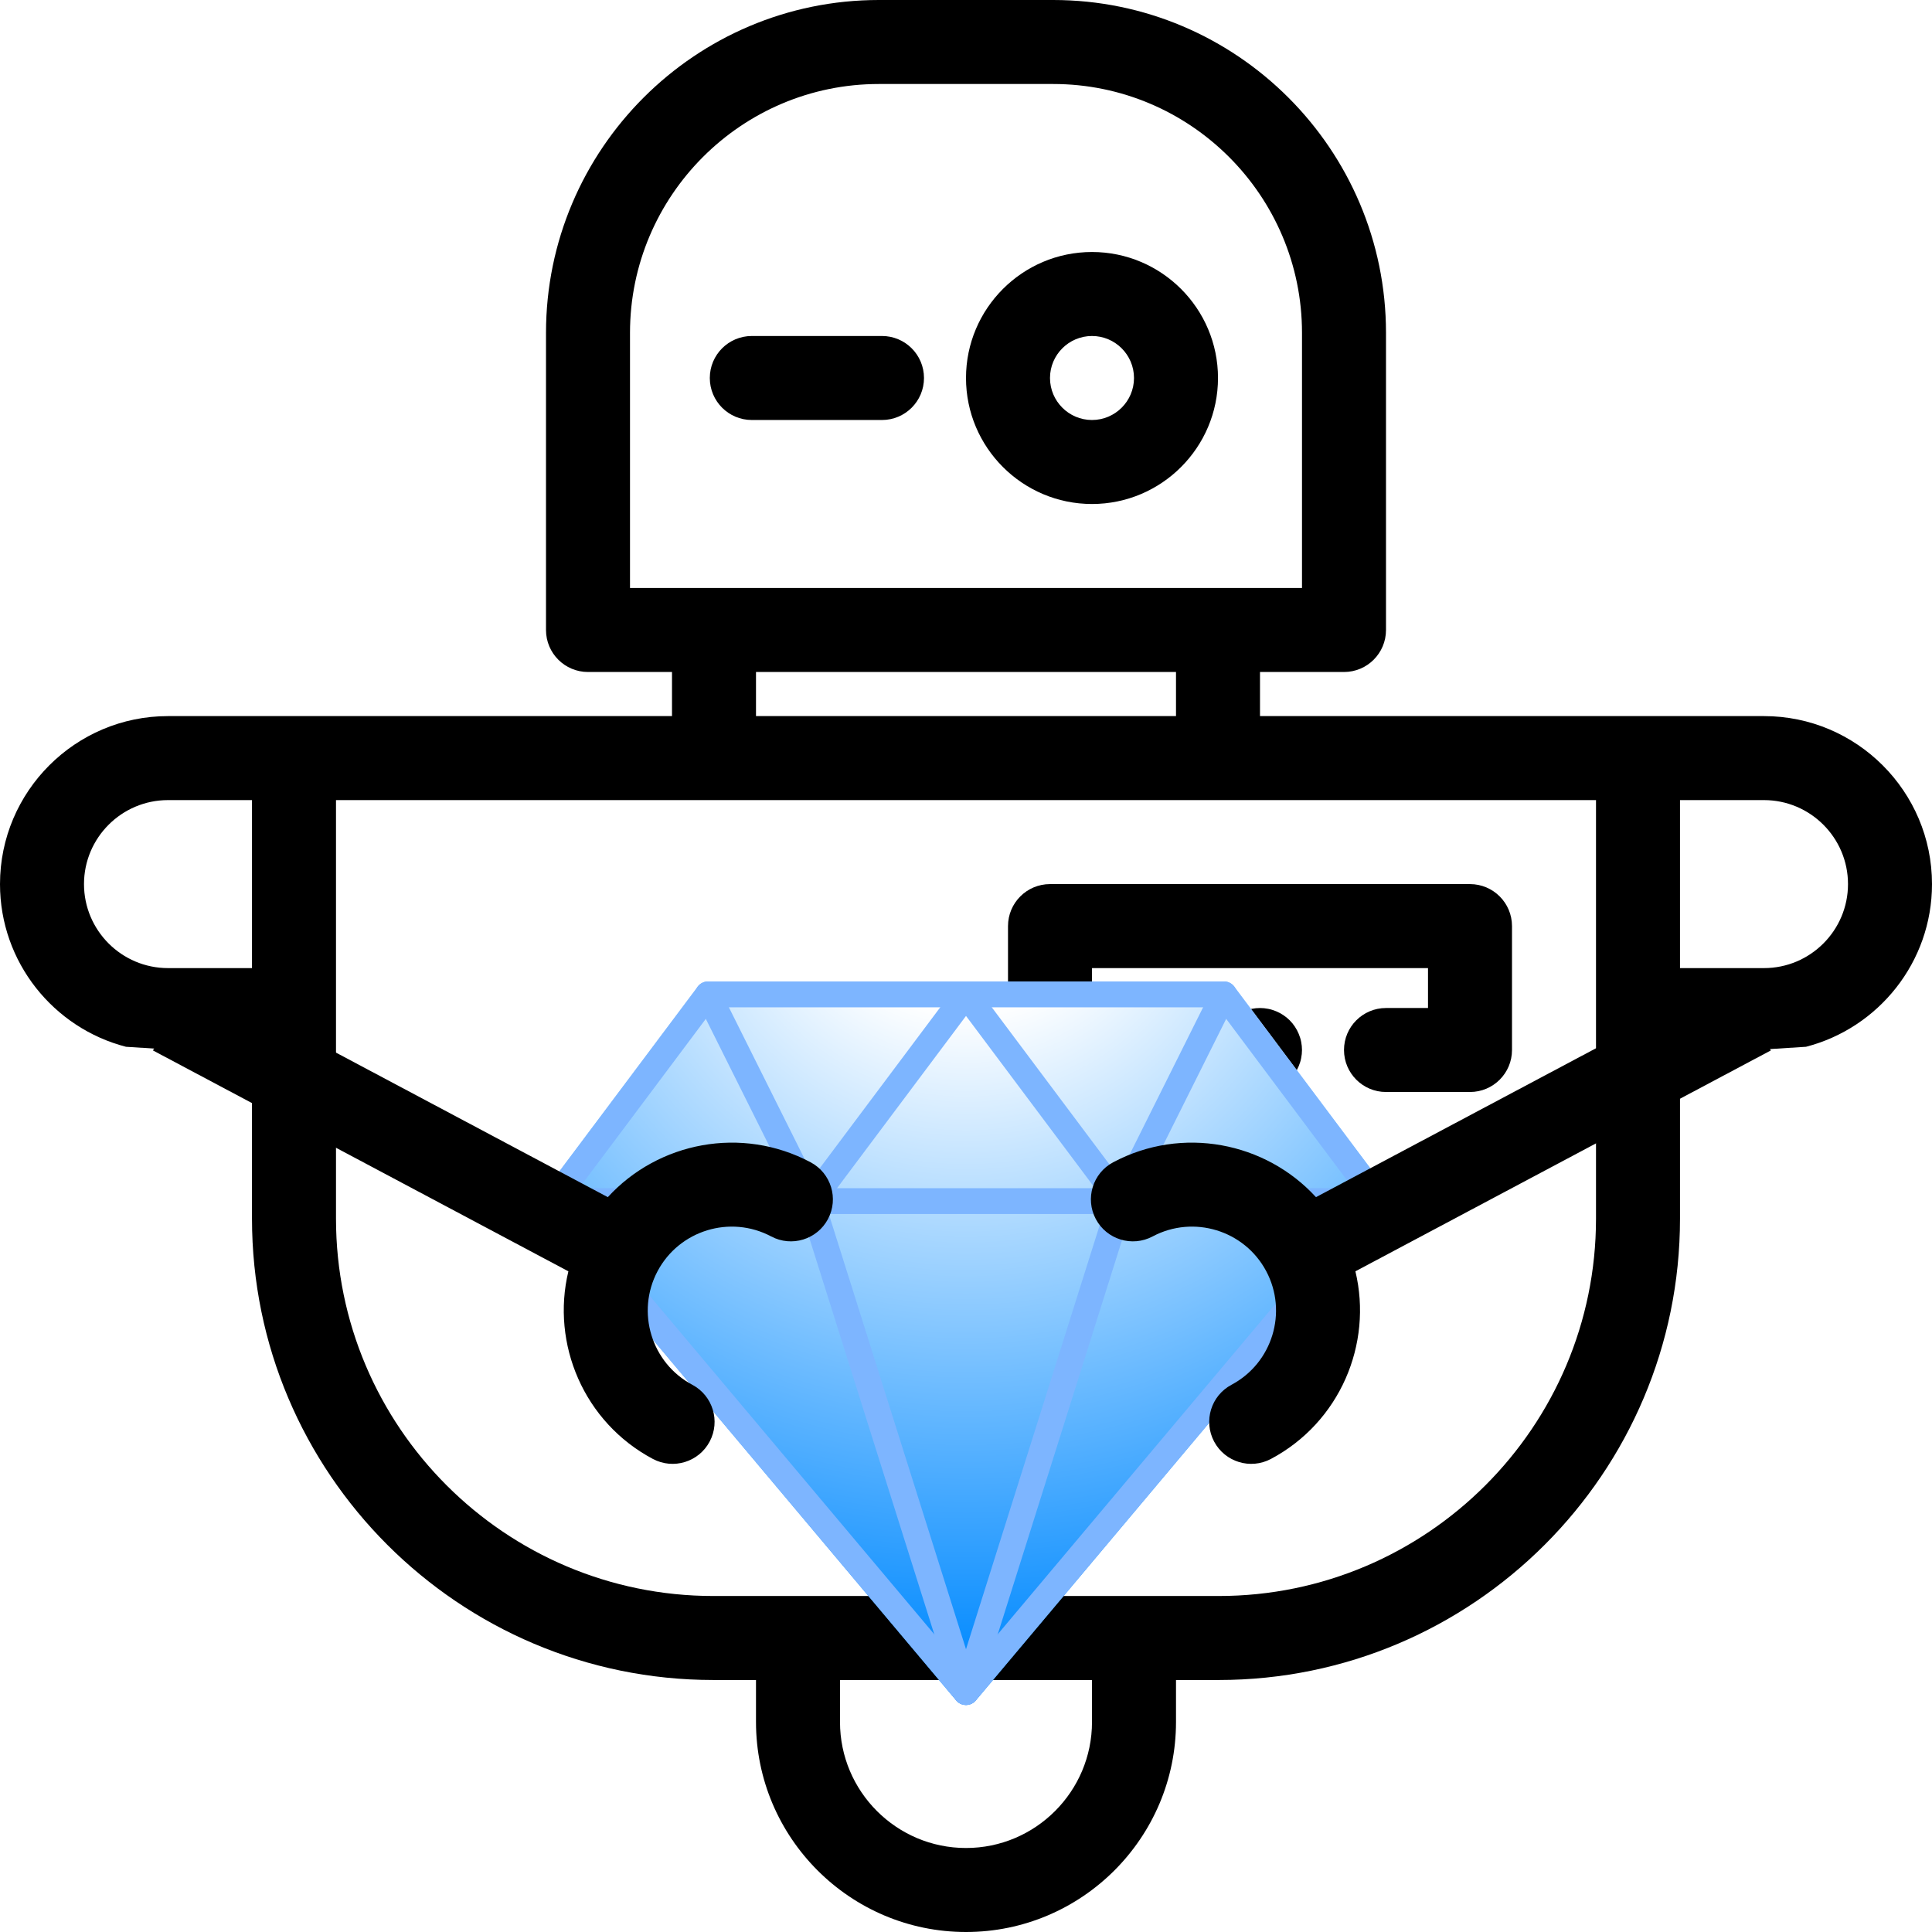
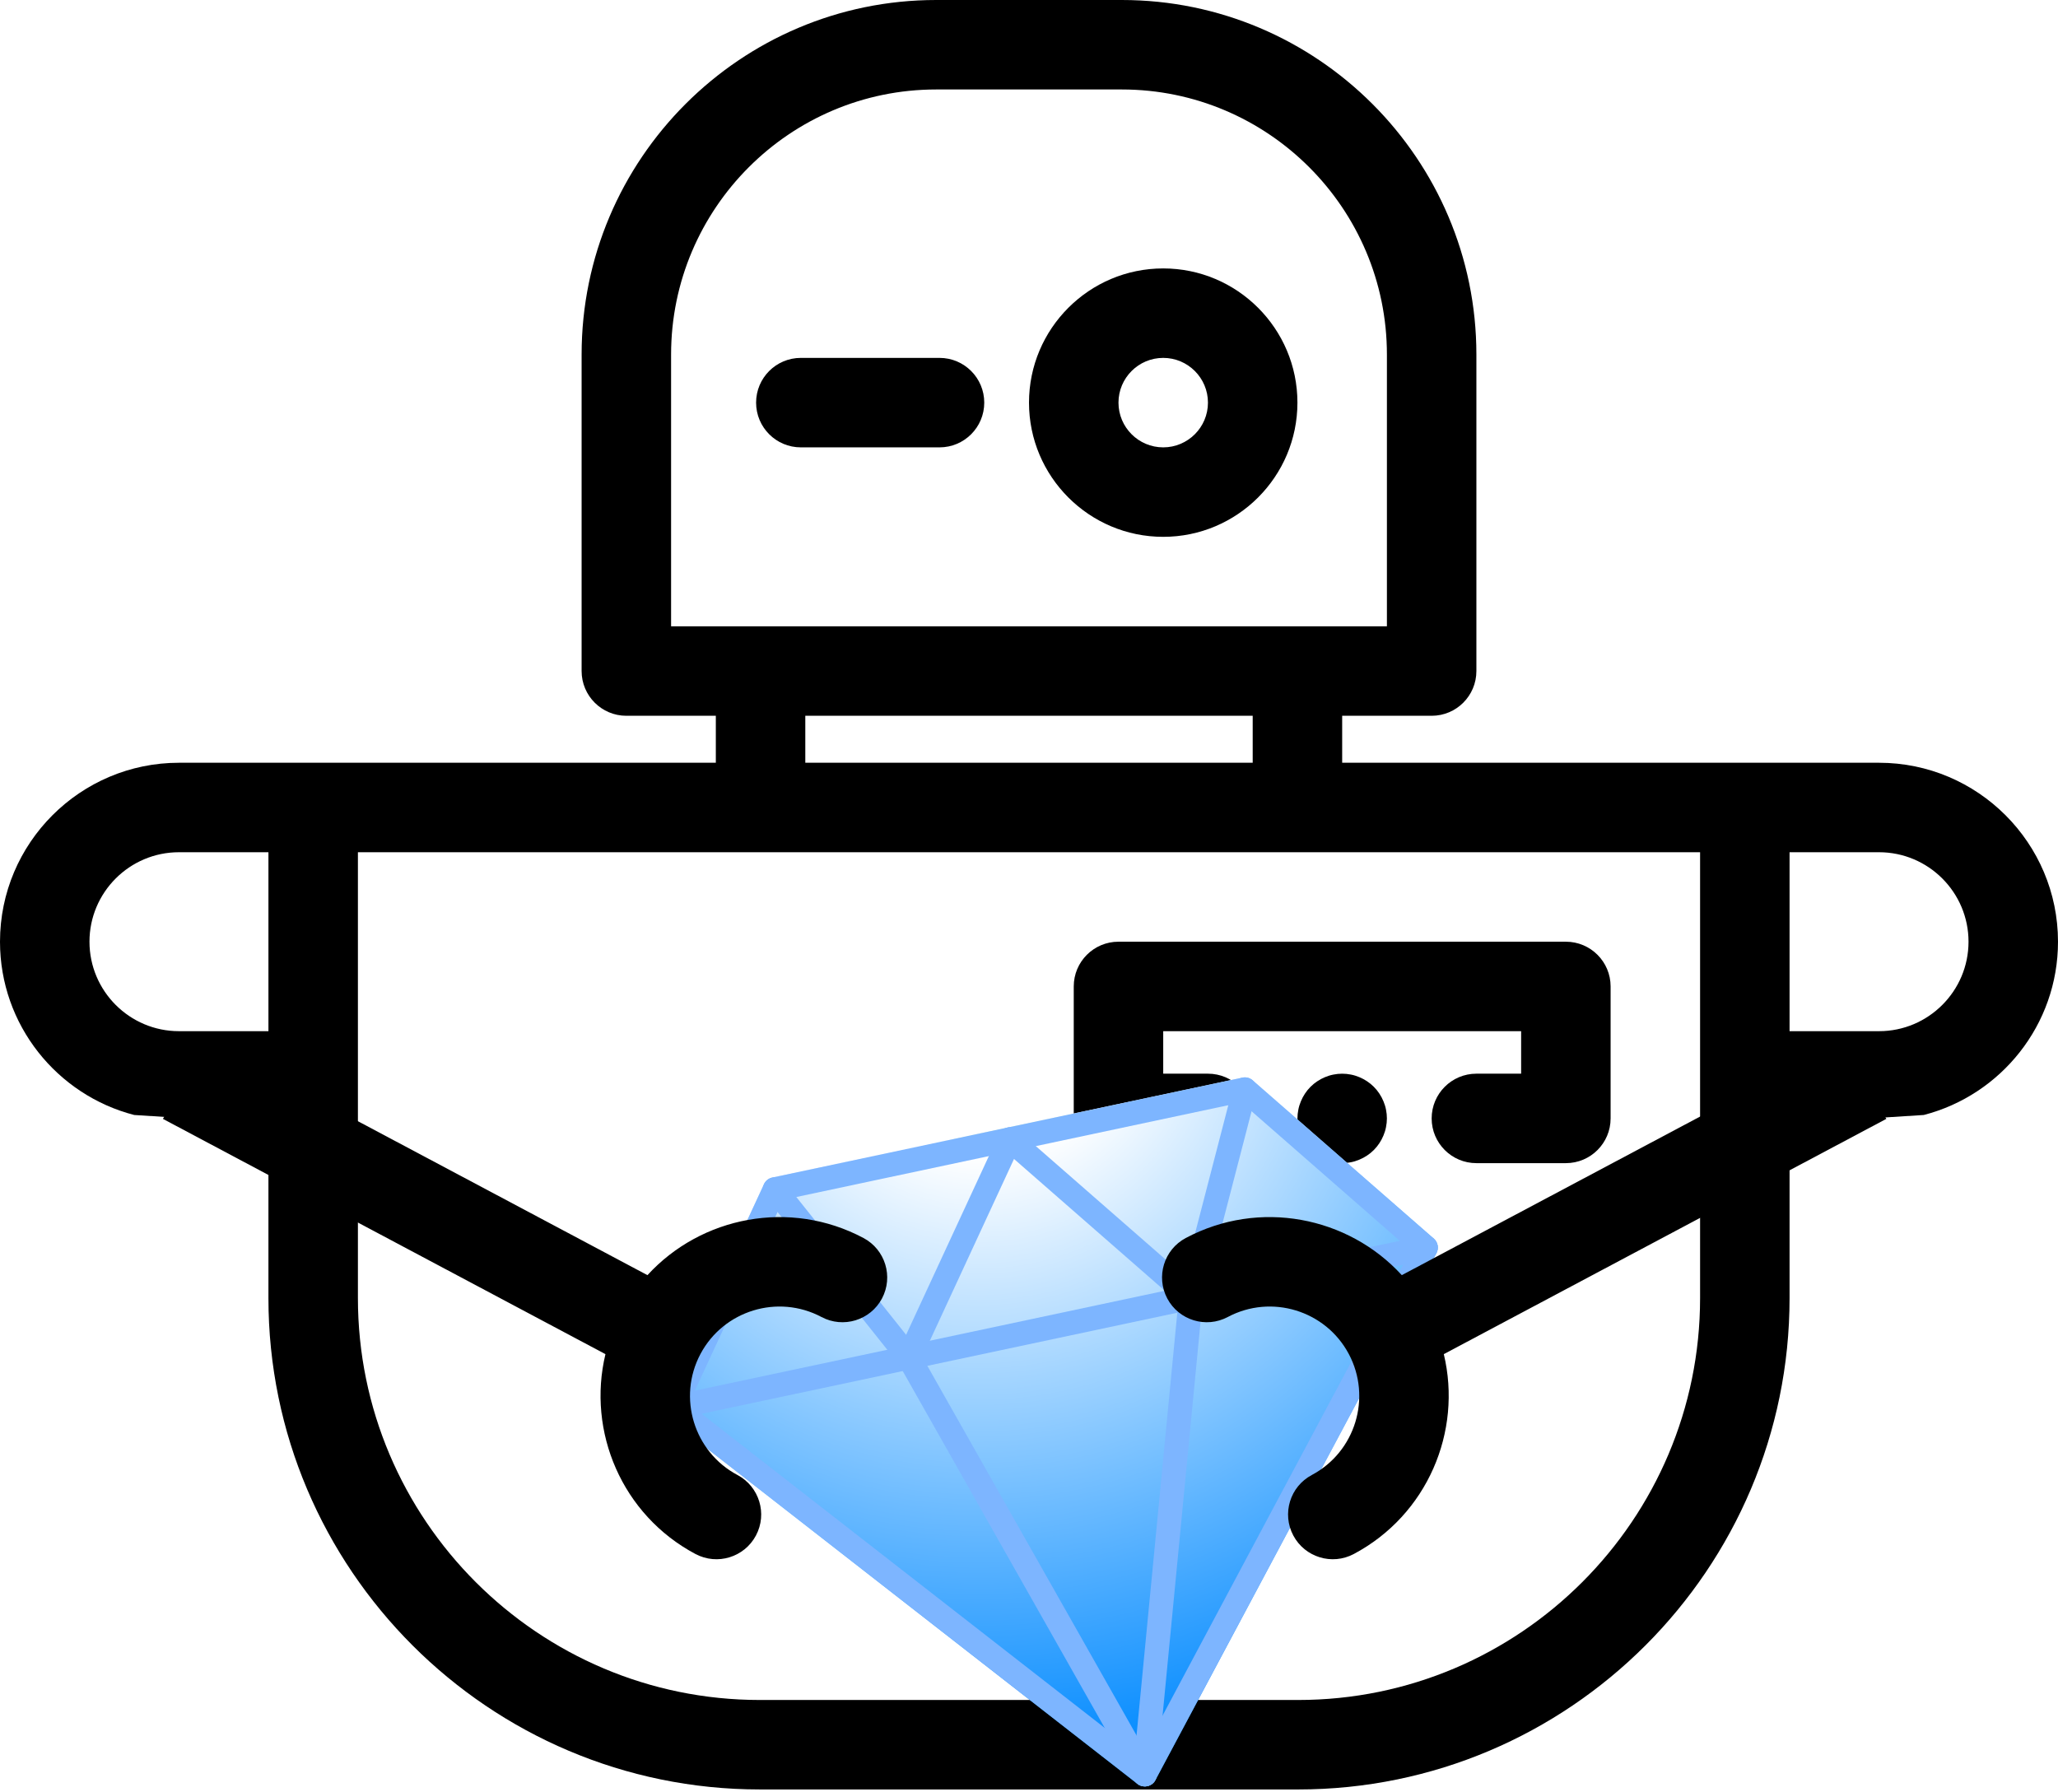
- <svg xmlns="http://www.w3.org/2000/svg" width="379px" height="379px" viewBox="0 0 379 379" version="1.1">
+ <svg xmlns="http://www.w3.org/2000/svg" width="379px" height="330px" viewBox="0 0 379 330" version="1.1">
  <defs>
-     <radialGradient cx="50%" cy="-18.309%" fx="50%" fy="-18.309%" r="113.853%" gradientTransform="translate(0.5,-0.183091),scale(0.849888,1),rotate(90),translate(-0.5,0.183091)" id="radialGradient-1">
+     <radialGradient cx="50%" cy="-18.309%" fx="50%" fy="-18.309%" r="113.853%" gradientTransform="translate(0.5,-0.183091),scale(0.849291,1),rotate(90),translate(-0.5,0.183091)" id="radialGradient-1">
      <stop stop-color="#12D114FF" offset="0%" />
      <stop stop-color="#FFFFFF" offset="19.47%" />
      <stop stop-color="#0089FF" offset="100%" />
    </radialGradient>
  </defs>
  <g id="Page-1" stroke="none" stroke-width="1" fill="none" fill-rule="evenodd">
-     <g id="Group" transform="translate(-67, -53)">
-       <g id="Group-3" transform="translate(67, 53)">
-         <g id="robot" fill-rule="nonzero" fill="#000000">
-           <path d="M173.022,65.913 L147.481,65.913 C142.93,65.913 139.242,69.602 139.242,74.152 C139.242,78.702 142.93,82.391 147.481,82.391 L173.022,82.391 C177.572,82.391 181.26,78.702 181.26,74.152 C181.26,69.602 177.572,65.913 173.022,65.913 Z" id="Shape" />
-           <path d="M214.217,49.435 C200.588,49.435 189.5,60.523 189.5,74.152 C189.5,87.781 200.588,98.869 214.217,98.869 C227.846,98.869 238.934,87.781 238.934,74.152 C238.935,60.523 227.846,49.435 214.217,49.435 Z M214.217,82.391 C209.674,82.391 205.978,78.695 205.978,74.152 C205.978,69.609 209.674,65.913 214.217,65.913 C218.76,65.913 222.456,69.609 222.456,74.152 C222.457,78.695 218.761,82.391 214.217,82.391 Z" id="Shape" />
-           <path d="M354.283,205.347 C368.481,201.679 379,188.762 379,173.434 C379,155.262 364.216,140.477 346.043,140.477 L321.326,140.477 C320.899,140.488 296.181,140.488 247.174,140.477 L247.174,131.826 L263.652,131.826 C268.202,131.826 271.891,128.138 271.891,123.587 L271.891,65.295 C271.891,29.291 242.599,5.68434189e-14 206.596,5.68434189e-14 L172.404,5.68434189e-14 C136.4,5.68434189e-14 107.109,29.291 107.109,65.295 L107.109,123.587 C107.109,128.138 110.798,131.826 115.348,131.826 L131.826,131.826 L131.826,140.477 L58.635,140.477 C58.209,140.488 49.649,140.488 32.957,140.477 C14.784,140.477 8.52651283e-14,155.261 8.52651283e-14,173.434 C8.52651283e-14,188.762 10.519,201.679 24.717,205.348 L41.195,206.39 L49.434,206.39 L49.434,239.072 C49.434,288.97 90.029,329.565 139.927,329.565 L148.303,329.565 L148.303,337.804 C148.304,360.519 166.784,379 189.5,379 C212.216,379 230.696,360.519 230.696,337.804 L230.696,329.566 L239.072,329.566 C288.97,329.566 329.565,288.97 329.565,239.073 L329.565,206.391 L337.804,206.391 L354.283,205.347 Z M49.435,189.912 L32.957,189.912 C23.87,189.912 16.478,182.52 16.478,173.434 C16.478,164.348 23.87,156.956 32.957,156.956 L49.435,156.956 L49.435,189.912 Z M123.587,115.348 L123.587,65.295 C123.587,38.378 145.487,16.478 172.404,16.478 L206.596,16.478 C233.514,16.478 255.413,38.378 255.413,65.295 L255.413,115.348 L238.935,115.348 L140.065,115.348 L123.587,115.348 Z M230.696,131.826 L230.696,140.477 L148.304,140.477 L148.304,131.826 L230.696,131.826 Z M214.217,337.804 C214.217,351.434 203.129,362.522 189.5,362.522 C175.871,362.522 164.783,351.434 164.783,337.804 L164.783,329.566 L214.218,329.566 L214.218,337.804 L214.217,337.804 Z M313.087,198.151 L313.087,239.073 C313.087,279.884 279.884,313.087 239.073,313.087 L222.457,313.087 L156.544,313.087 L139.928,313.087 C99.116,313.087 65.913,279.884 65.913,239.073 L65.913,198.151 L65.913,156.956 L140.066,156.956 L238.935,156.956 L313.087,156.956 L313.087,198.151 Z M329.565,189.912 L329.565,156.956 L346.043,156.956 C355.13,156.956 362.522,164.348 362.522,173.434 C362.522,182.52 355.13,189.912 346.043,189.912 L329.565,189.912 Z" id="Shape" />
-           <path d="M255.248,204.371 C255.149,203.844 254.984,203.325 254.778,202.831 C254.572,202.328 254.316,201.85 254.02,201.405 C253.723,200.952 253.378,200.532 252.998,200.153 C252.619,199.774 252.199,199.428 251.746,199.131 C251.301,198.834 250.822,198.579 250.32,198.373 C249.825,198.167 249.307,198.002 248.78,197.904 C247.717,197.69 246.63,197.69 245.567,197.904 C245.04,198.003 244.52,198.167 244.026,198.373 C243.524,198.579 243.047,198.834 242.602,199.131 C242.148,199.428 241.728,199.774 241.349,200.153 C240.97,200.532 240.624,200.952 240.327,201.405 C240.031,201.85 239.775,202.328 239.569,202.831 C239.364,203.325 239.199,203.844 239.101,204.371 C238.993,204.898 238.936,205.442 238.936,205.978 C238.936,206.513 238.993,207.057 239.101,207.584 C239.199,208.111 239.364,208.631 239.569,209.124 C239.775,209.627 240.031,210.105 240.327,210.55 C240.624,211.003 240.97,211.424 241.349,211.803 C241.728,212.182 242.148,212.527 242.602,212.824 C243.047,213.121 243.524,213.376 244.026,213.582 C244.522,213.788 245.04,213.953 245.567,214.051 C246.094,214.159 246.638,214.216 247.173,214.216 C247.708,214.216 248.252,214.159 248.779,214.051 C249.306,213.952 249.826,213.788 250.319,213.582 C250.822,213.376 251.3,213.121 251.745,212.824 C252.198,212.527 252.618,212.182 252.997,211.803 C253.377,211.424 253.723,211.003 254.019,210.55 C254.316,210.105 254.571,209.627 254.777,209.124 C254.983,208.63 255.148,208.111 255.246,207.584 C255.353,207.057 255.411,206.513 255.411,205.978 C255.412,205.442 255.354,204.899 255.248,204.371 Z" id="Shape" />
-           <path d="M288.369,173.434 L205.978,173.434 C201.429,173.434 197.74,177.123 197.74,181.673 L197.74,205.978 C197.74,210.529 201.429,214.217 205.978,214.217 L222.457,214.217 C227.006,214.217 230.696,210.529 230.696,205.978 C230.696,201.428 227.006,197.74 222.457,197.74 L214.218,197.74 L214.218,189.912 L280.131,189.912 L280.131,197.74 L271.892,197.74 C267.342,197.74 263.653,201.428 263.653,205.978 C263.653,210.529 267.342,214.217 271.892,214.217 L288.37,214.217 C292.92,214.217 296.609,210.529 296.609,205.978 L296.609,181.673 C296.609,177.123 292.919,173.434 288.369,173.434 Z" id="Shape" />
-         </g>
-         <g id="diamond" transform="translate(106, 192)" fill-rule="nonzero">
-           <path d="M83.5,142.466 C82.756,142.466 82.043,142.136 81.567,141.563 L0.597,45.253 C-0.162,44.351 -0.202,43.043 0.506,42.1 L30.87,1.548 C31.345,0.91 32.099,0.534 32.894,0.534 L134.106,0.534 C134.901,0.534 135.655,0.91 136.13,1.548 L166.494,42.1 C167.202,43.043 167.162,44.351 166.403,45.253 L85.433,141.563 C84.957,142.136 84.244,142.466 83.5,142.466 Z" id="Shape" fill="url(#radialGradient-1)" />
-           <path d="M83.5,142.466 C82.756,142.466 82.043,142.136 81.567,141.563 L0.597,45.253 C-0.162,44.351 -0.202,43.043 0.506,42.1 L30.87,1.548 C31.345,0.91 32.099,0.534 32.894,0.534 L134.106,0.534 C134.901,0.534 135.655,0.91 136.13,1.548 L166.494,42.1 C167.202,43.043 167.162,44.351 166.403,45.253 L85.433,141.563 C84.957,142.136 84.244,142.466 83.5,142.466 Z M5.764,43.529 L83.5,135.998 L161.236,43.529 L132.841,5.603 L34.159,5.603 L5.764,43.529 Z" id="Shape" fill="#7DB5FF" />
-           <path d="M164.47,46.155 L2.53,46.155 C1.134,46.155 0,45.025 0,43.621 C0,42.217 1.134,41.086 2.53,41.086 L164.47,41.086 C165.866,41.086 167,42.222 167,43.621 C167,45.02 165.866,46.155 164.47,46.155 Z" id="Shape" fill="#7DB5FF" />
-           <path d="M83.5,142.466 C83.247,142.466 82.989,142.43 82.741,142.349 C81.405,141.928 80.666,140.504 81.091,139.171 L111.455,42.86 C111.875,41.527 113.307,40.777 114.628,41.208 C115.964,41.629 116.703,43.053 116.278,44.386 L85.914,140.696 C85.575,141.776 84.573,142.466 83.5,142.466 Z" id="Shape" fill="#7DB5FF" />
-           <path d="M83.5,142.466 C82.427,142.466 81.425,141.776 81.086,140.691 L50.722,44.381 C50.302,43.048 51.041,41.624 52.372,41.203 C53.708,40.772 55.125,41.522 55.545,42.855 L85.909,139.166 C86.329,140.499 85.59,141.923 84.259,142.344 C84.011,142.43 83.753,142.466 83.5,142.466 Z" id="Shape" fill="#7DB5FF" />
-           <path d="M53.136,46.155 C52.205,46.155 51.315,45.643 50.869,44.756 L30.627,4.204 C30.004,2.952 30.51,1.432 31.76,0.803 C33.015,0.18 34.529,0.687 35.156,1.939 L55.398,42.49 C56.026,43.742 55.515,45.263 54.265,45.892 C53.906,46.069 53.521,46.155 53.136,46.155 Z" id="Shape" fill="#7DB5FF" />
-           <path d="M53.136,46.155 C52.61,46.155 52.079,45.988 51.623,45.648 C50.505,44.807 50.277,43.22 51.117,42.1 L81.481,1.548 C82.321,0.428 83.905,0.205 85.023,1.041 C86.142,1.883 86.369,3.469 85.529,4.59 L55.166,45.141 C54.665,45.805 53.906,46.155 53.136,46.155 Z" id="Shape" fill="#7DB5FF" />
-           <path d="M113.864,46.155 C113.094,46.155 112.335,45.805 111.839,45.141 L81.476,4.59 C80.636,3.469 80.863,1.883 81.982,1.041 C83.095,0.195 84.684,0.423 85.524,1.548 L115.888,42.1 C116.728,43.22 116.5,44.807 115.382,45.648 C114.926,45.993 114.395,46.155 113.864,46.155 Z" id="Shape" fill="#7DB5FF" />
-           <path d="M113.864,46.155 C113.484,46.155 113.099,46.069 112.735,45.887 C111.485,45.258 110.979,43.737 111.602,42.485 L131.844,1.934 C132.471,0.681 133.985,0.175 135.24,0.798 C136.49,1.427 136.996,2.947 136.373,4.199 L116.131,44.751 C115.68,45.643 114.79,46.155 113.864,46.155 Z" id="Shape" fill="#7DB5FF" />
-         </g>
-         <g id="Group-2" transform="translate(30, 192)" fill="#000000">
-           <path d="M133.39,14.06 L51.89,57.394 C55.317,71.652 48.85,87.004 35.316,94.2 C31.299,96.336 26.31,94.811 24.174,90.793 C22.038,86.776 23.563,81.787 27.581,79.651 C35.603,75.385 38.66,65.388 34.394,57.365 C30.128,49.343 20.131,46.286 12.108,50.552 C8.091,52.688 3.102,51.163 0.966,47.146 C-1.17,43.128 0.355,38.139 4.373,36.003 C17.906,28.807 34.25,32.03 44.155,42.845 L124.734,-2.13162821e-14 L133.39,14.06 Z" id="Path-Copy-2" transform="translate(66.69484, 47.58301) scale(-1, 1) translate(-66.69484, -47.58301) " />
-           <path d="M317.39,14.06 L235.89,57.394 C239.317,71.652 232.85,87.004 219.316,94.2 C215.299,96.336 210.31,94.811 208.174,90.793 C206.038,86.776 207.563,81.787 211.581,79.651 C219.603,75.385 222.66,65.388 218.394,57.365 C214.128,49.343 204.131,46.286 196.108,50.552 C192.091,52.688 187.102,51.163 184.966,47.146 C182.83,43.128 184.355,38.139 188.373,36.003 C201.906,28.807 218.25,32.03 228.155,42.845 L308.734,-2.13162821e-14 L317.39,14.06 Z" id="Path-Copy" />
-         </g>
+     <g id="botDiamond" fill-rule="nonzero">
+       <g id="robot" fill="#000000">
+         <path d="M173.022,65.913 L147.481,65.913 C142.93,65.913 139.242,69.602 139.242,74.152 C139.242,78.702 142.93,82.391 147.481,82.391 L173.022,82.391 C177.572,82.391 181.26,78.702 181.26,74.152 C181.26,69.602 177.572,65.913 173.022,65.913 Z" id="Shape" />
+         <path d="M214.217,49.435 C200.588,49.435 189.5,60.523 189.5,74.152 C189.5,87.781 200.588,98.869 214.217,98.869 C227.846,98.869 238.934,87.781 238.934,74.152 C238.935,60.523 227.846,49.435 214.217,49.435 Z M214.217,82.391 C209.674,82.391 205.978,78.695 205.978,74.152 C205.978,69.609 209.674,65.913 214.217,65.913 C218.76,65.913 222.456,69.609 222.456,74.152 C222.457,78.695 218.761,82.391 214.217,82.391 Z" id="Shape" />
+         <path d="M354.283,205.347 C368.481,201.679 379,188.762 379,173.434 C379,155.262 364.216,140.477 346.043,140.477 L321.326,140.477 C320.899,140.488 296.181,140.488 247.174,140.477 L247.174,131.826 L263.652,131.826 C268.202,131.826 271.891,128.138 271.891,123.587 L271.891,65.295 C271.891,29.291 242.599,5.68434189e-14 206.596,5.68434189e-14 L172.404,5.68434189e-14 C136.4,5.68434189e-14 107.109,29.291 107.109,65.295 L107.109,123.587 C107.109,128.138 110.798,131.826 115.348,131.826 L131.826,131.826 L131.826,140.477 L58.635,140.477 C58.209,140.488 49.649,140.488 32.957,140.477 C14.784,140.477 8.52651283e-14,155.261 8.52651283e-14,173.434 C8.52651283e-14,188.762 10.519,201.679 24.717,205.348 L41.195,206.39 L49.434,206.39 L49.434,239.072 C49.434,288.97 90.029,329.565 139.927,329.565 L148.303,329.565 L230.696,329.566 L239.072,329.566 C288.97,329.566 329.565,288.97 329.565,239.073 L329.565,206.391 L337.804,206.391 L354.283,205.347 Z M49.435,189.912 L32.957,189.912 C23.87,189.912 16.478,182.52 16.478,173.434 C16.478,164.348 23.87,156.956 32.957,156.956 L49.435,156.956 L49.435,189.912 Z M123.587,115.348 L123.587,65.295 C123.587,38.378 145.487,16.478 172.404,16.478 L206.596,16.478 C233.514,16.478 255.413,38.378 255.413,65.295 L255.413,115.348 L238.935,115.348 L140.065,115.348 L123.587,115.348 Z M230.696,131.826 L230.696,140.477 L148.304,140.477 L148.304,131.826 L230.696,131.826 Z M313.087,198.151 L313.087,239.073 C313.087,279.884 279.884,313.087 239.073,313.087 L222.457,313.087 L156.544,313.087 L139.928,313.087 C99.116,313.087 65.913,279.884 65.913,239.073 L65.913,198.151 L65.913,156.956 L140.066,156.956 L238.935,156.956 L313.087,156.956 L313.087,198.151 Z M329.565,189.912 L329.565,156.956 L346.043,156.956 C355.13,156.956 362.522,164.348 362.522,173.434 C362.522,182.52 355.13,189.912 346.043,189.912 L329.565,189.912 Z" id="Shape" />
+         <path d="M255.248,204.371 C255.149,203.844 254.984,203.325 254.778,202.831 C254.572,202.328 254.316,201.85 254.02,201.405 C253.723,200.952 253.378,200.532 252.998,200.153 C252.619,199.774 252.199,199.428 251.746,199.131 C251.301,198.834 250.822,198.579 250.32,198.373 C249.825,198.167 249.307,198.002 248.78,197.904 C247.717,197.69 246.63,197.69 245.567,197.904 C245.04,198.003 244.52,198.167 244.026,198.373 C243.524,198.579 243.047,198.834 242.602,199.131 C242.148,199.428 241.728,199.774 241.349,200.153 C240.97,200.532 240.624,200.952 240.327,201.405 C240.031,201.85 239.775,202.328 239.569,202.831 C239.364,203.325 239.199,203.844 239.101,204.371 C238.993,204.898 238.936,205.442 238.936,205.978 C238.936,206.513 238.993,207.057 239.101,207.584 C239.199,208.111 239.364,208.631 239.569,209.124 C239.775,209.627 240.031,210.105 240.327,210.55 C240.624,211.003 240.97,211.424 241.349,211.803 C241.728,212.182 242.148,212.527 242.602,212.824 C243.047,213.121 243.524,213.376 244.026,213.582 C244.522,213.788 245.04,213.953 245.567,214.051 C246.094,214.159 246.638,214.216 247.173,214.216 C247.708,214.216 248.252,214.159 248.779,214.051 C249.306,213.952 249.826,213.788 250.319,213.582 C250.822,213.376 251.3,213.121 251.745,212.824 C252.198,212.527 252.618,212.182 252.997,211.803 C253.377,211.424 253.723,211.003 254.019,210.55 C254.316,210.105 254.571,209.627 254.777,209.124 C254.983,208.63 255.148,208.111 255.246,207.584 C255.353,207.057 255.411,206.513 255.411,205.978 C255.412,205.442 255.354,204.899 255.248,204.371 Z" id="Shape" />
+         <path d="M288.369,173.434 L205.978,173.434 C201.429,173.434 197.74,177.123 197.74,181.673 L197.74,205.978 C197.74,210.529 201.429,214.217 205.978,214.217 L222.457,214.217 C227.006,214.217 230.696,210.529 230.696,205.978 C230.696,201.428 227.006,197.74 222.457,197.74 L214.218,197.74 L214.218,189.912 L280.131,189.912 L280.131,197.74 L271.892,197.74 C267.342,197.74 263.653,201.428 263.653,205.978 C263.653,210.529 267.342,214.217 271.892,214.217 L288.37,214.217 C292.92,214.217 296.609,210.529 296.609,205.978 L296.609,181.673 C296.609,177.123 292.919,173.434 288.369,173.434 Z" id="Shape" />
+       </g>
+       <g id="diamond" transform="translate(198.3993, 268.3118) rotate(-12) translate(-198.3993, -268.3118) translate(125.3993, 205.8118)">
+         <path d="M73,124.498 C72.35,124.498 71.726,124.21 71.31,123.71 L0.522,39.57 C-0.142,38.781 -0.177,37.639 0.442,36.815 L26.988,1.388 C27.404,0.83 28.063,0.502 28.758,0.502 L117.242,0.502 C117.937,0.502 118.596,0.83 119.012,1.388 L145.558,36.815 C146.177,37.639 146.142,38.781 145.478,39.57 L74.69,123.71 C74.274,124.21 73.65,124.498 73,124.498 Z" id="Shape" fill="url(#radialGradient-1)" />
+         <path d="M73,124.498 C72.35,124.498 71.726,124.21 71.31,123.71 L0.522,39.57 C-0.142,38.781 -0.177,37.639 0.442,36.815 L26.988,1.388 C27.404,0.83 28.063,0.502 28.758,0.502 L117.242,0.502 C117.937,0.502 118.596,0.83 119.012,1.388 L145.558,36.815 C146.177,37.639 146.142,38.781 145.478,39.57 L74.69,123.71 C74.274,124.21 73.65,124.498 73,124.498 Z M5.039,38.064 L73,118.847 L140.961,38.064 L116.136,4.93 L29.864,4.93 L5.039,38.064 Z" id="Shape" fill="#7DB5FF" />
+         <path d="M143.788,40.358 L2.212,40.358 C0.991,40.358 0,39.37 0,38.144 C0,36.917 0.991,35.929 2.212,35.929 L143.788,35.929 C145.009,35.929 146,36.921 146,38.144 C146,39.366 145.009,40.358 143.788,40.358 Z" id="Shape" fill="#7DB5FF" />
+         <path d="M73,124.498 C72.779,124.498 72.553,124.467 72.336,124.396 C71.168,124.029 70.522,122.784 70.894,121.62 L97.44,37.479 C97.807,36.315 99.059,35.659 100.214,36.036 C101.382,36.403 102.027,37.648 101.656,38.812 L75.11,122.953 C74.814,123.896 73.938,124.498 73,124.498 Z" id="Shape" fill="#7DB5FF" />
+         <path d="M73,124.498 C72.062,124.498 71.186,123.896 70.89,122.948 L44.344,38.808 C43.977,37.643 44.623,36.399 45.786,36.031 C46.954,35.655 48.193,36.31 48.56,37.475 L75.106,121.615 C75.473,122.78 74.827,124.024 73.664,124.392 C73.447,124.467 73.221,124.498 73,124.498 Z" id="Shape" fill="#7DB5FF" />
+         <path d="M46.455,40.358 C45.64,40.358 44.862,39.911 44.472,39.136 L26.776,3.708 C26.231,2.614 26.674,1.286 27.767,0.737 C28.864,0.192 30.187,0.635 30.735,1.729 L48.432,37.156 C48.981,38.25 48.534,39.578 47.441,40.128 C47.127,40.283 46.791,40.358 46.455,40.358 Z" id="Shape" fill="#7DB5FF" />
+         <path d="M46.455,40.358 C45.994,40.358 45.53,40.212 45.132,39.915 C44.154,39.18 43.955,37.794 44.689,36.815 L71.235,1.388 C71.969,0.409 73.354,0.214 74.332,0.945 C75.309,1.68 75.509,3.066 74.774,4.045 L48.229,39.472 C47.791,40.052 47.127,40.358 46.455,40.358 Z" id="Shape" fill="#7DB5FF" />
+         <path d="M99.545,40.358 C98.873,40.358 98.209,40.052 97.776,39.472 L71.23,4.045 C70.496,3.066 70.695,1.68 71.673,0.945 C72.646,0.205 74.035,0.404 74.77,1.388 L101.315,36.815 C102.05,37.794 101.85,39.18 100.873,39.915 C100.475,40.216 100.01,40.358 99.545,40.358 Z" id="Shape" fill="#7DB5FF" />
+         <path d="M99.545,40.358 C99.214,40.358 98.877,40.283 98.559,40.123 C97.466,39.574 97.024,38.245 97.568,37.152 L115.265,1.724 C115.813,0.63 117.136,0.187 118.233,0.732 C119.326,1.281 119.769,2.61 119.224,3.704 L101.528,39.131 C101.134,39.911 100.355,40.358 99.545,40.358 Z" id="Shape" fill="#7DB5FF" />
+       </g>
+       <g id="Group-2" transform="translate(30, 192)" fill="#000000">
+         <path d="M133.39,14.06 L51.89,57.394 C55.317,71.652 48.85,87.004 35.316,94.2 C31.299,96.336 26.31,94.811 24.174,90.793 C22.038,86.776 23.563,81.787 27.581,79.651 C35.603,75.385 38.66,65.388 34.394,57.365 C30.128,49.343 20.131,46.286 12.108,50.552 C8.091,52.688 3.102,51.163 0.966,47.146 C-1.17,43.128 0.355,38.139 4.373,36.003 C17.906,28.807 34.25,32.03 44.155,42.845 L124.734,-2.13162821e-14 L133.39,14.06 Z" id="Path-Copy-2" transform="translate(66.69484, 47.58301) scale(-1, 1) translate(-66.69484, -47.58301) " />
+         <path d="M317.39,14.06 L235.89,57.394 C239.317,71.652 232.85,87.004 219.316,94.2 C215.299,96.336 210.31,94.811 208.174,90.793 C206.038,86.776 207.563,81.787 211.581,79.651 C219.603,75.385 222.66,65.388 218.394,57.365 C214.128,49.343 204.131,46.286 196.108,50.552 C192.091,52.688 187.102,51.163 184.966,47.146 C182.83,43.128 184.355,38.139 188.373,36.003 C201.906,28.807 218.25,32.03 228.155,42.845 L308.734,-2.13162821e-14 L317.39,14.06 Z" id="Path-Copy" />
      </g>
    </g>
  </g>
</svg>
